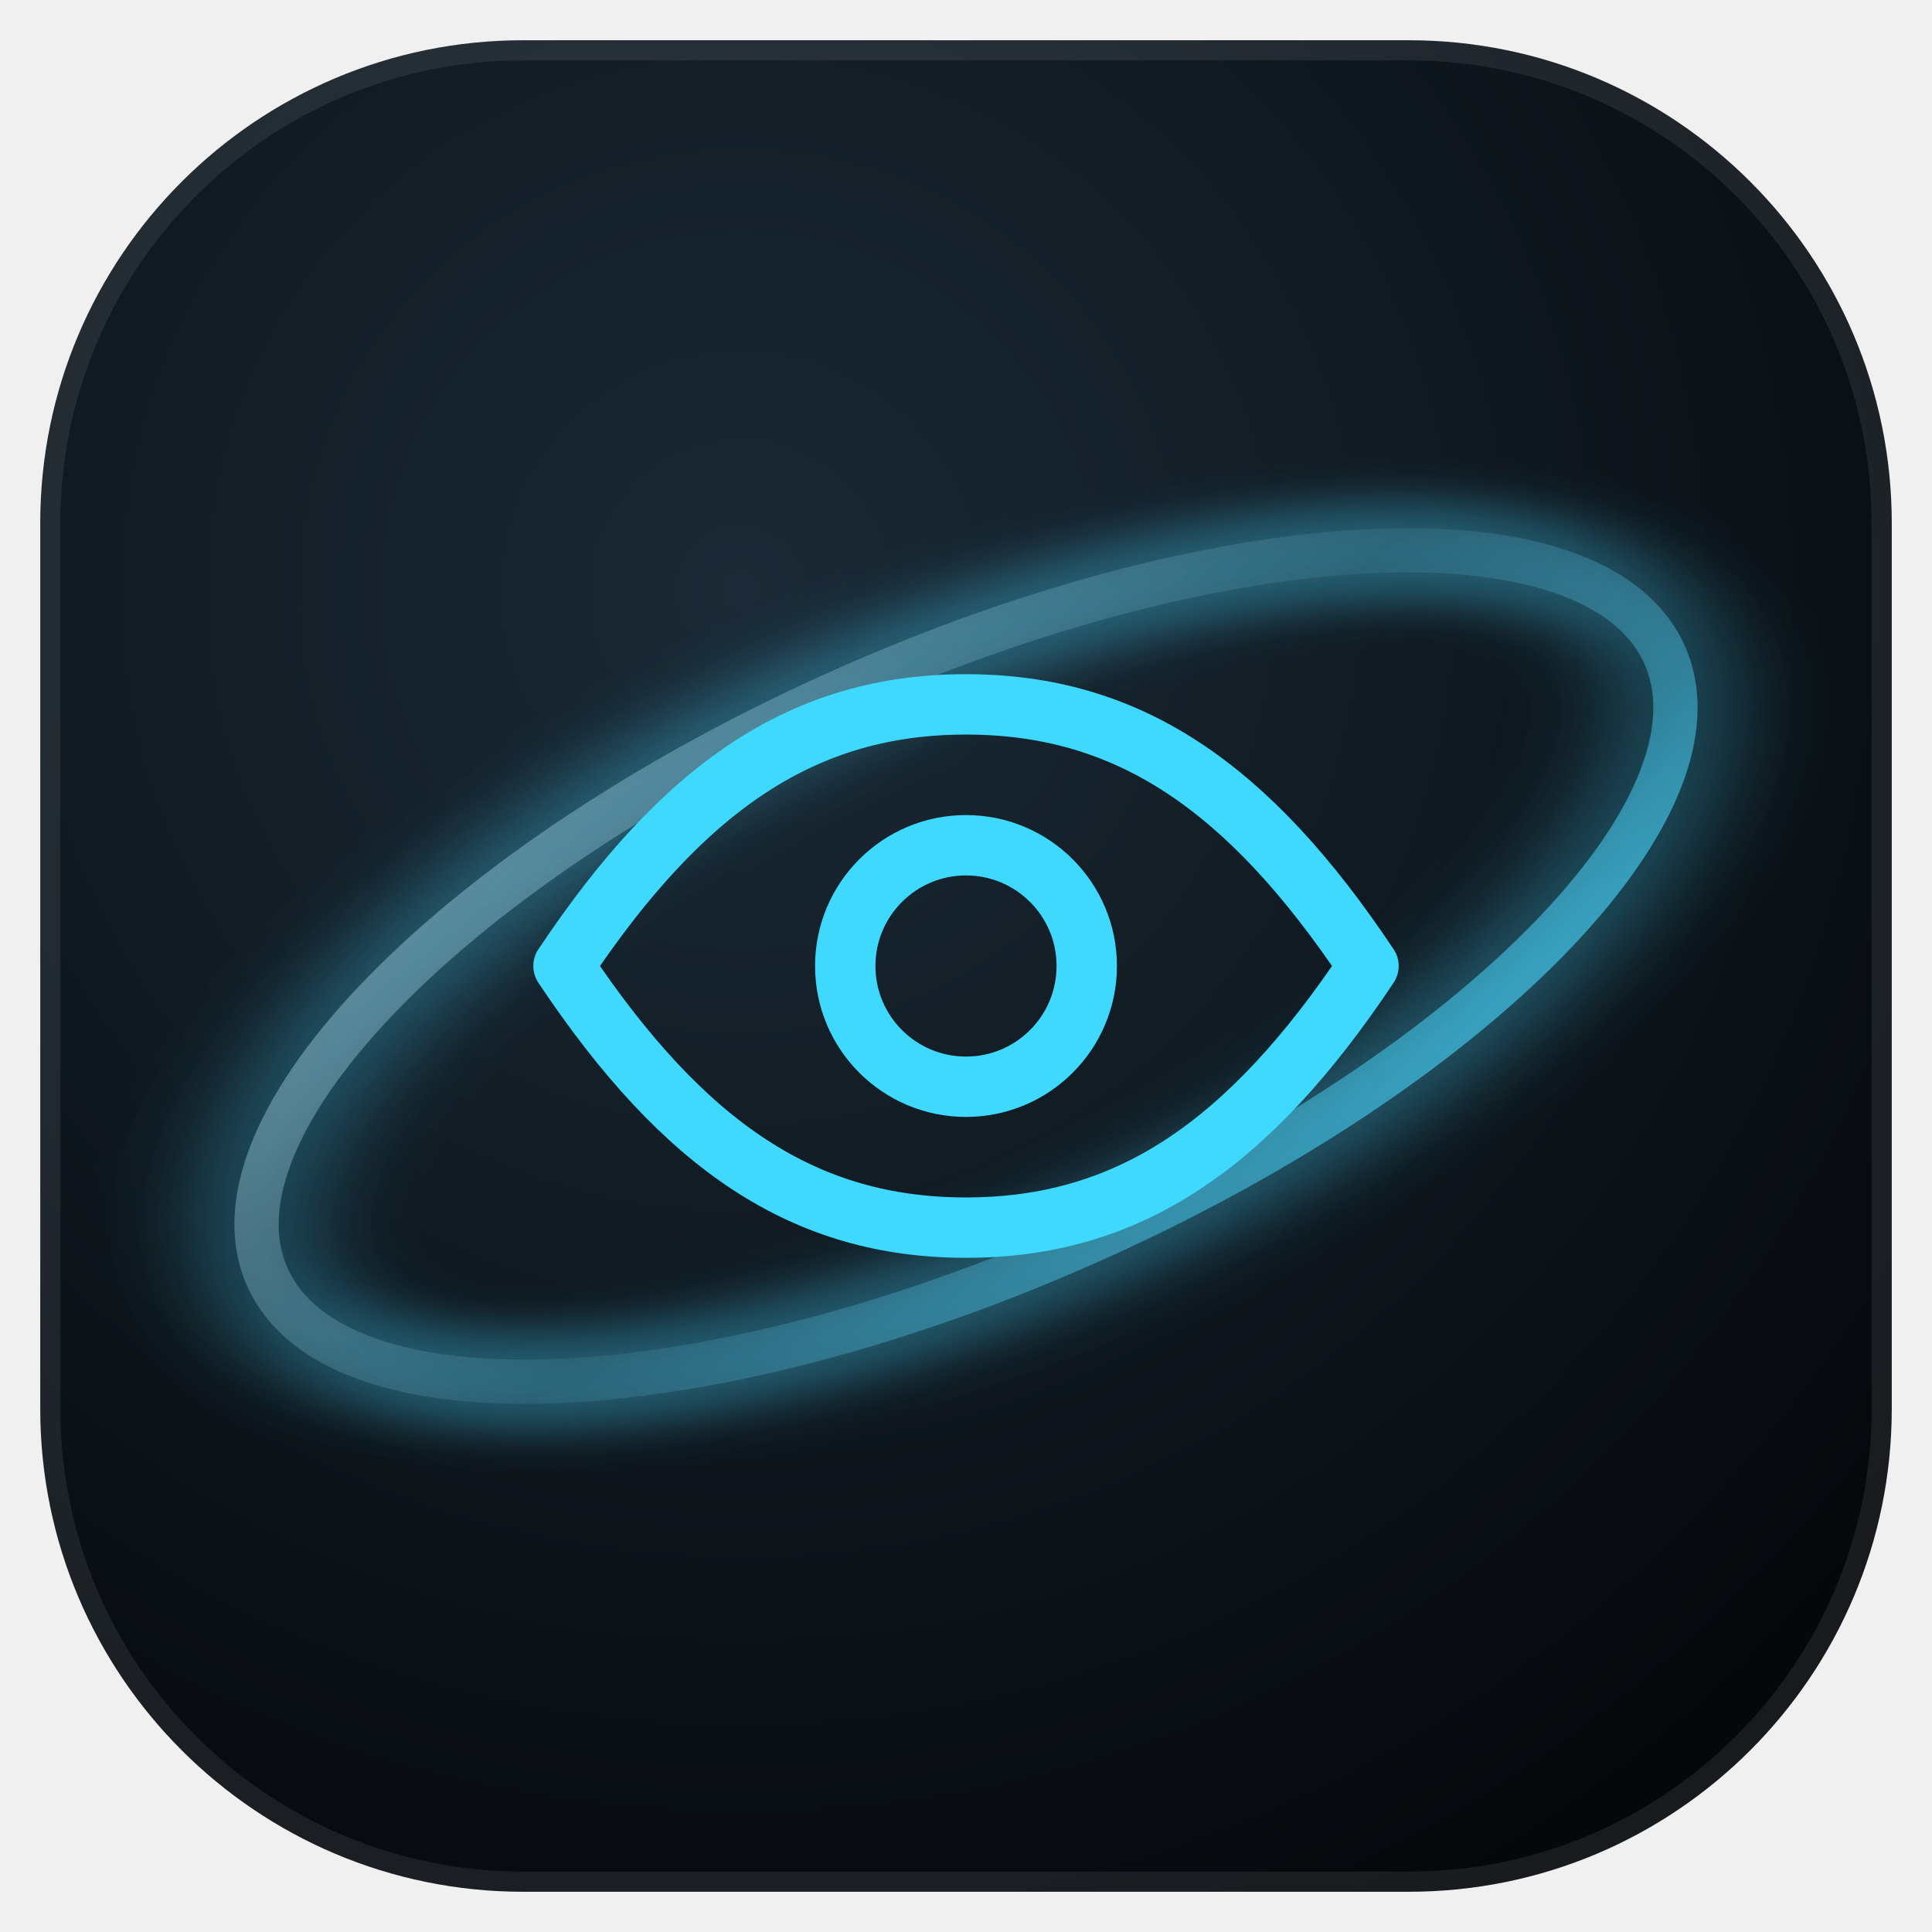
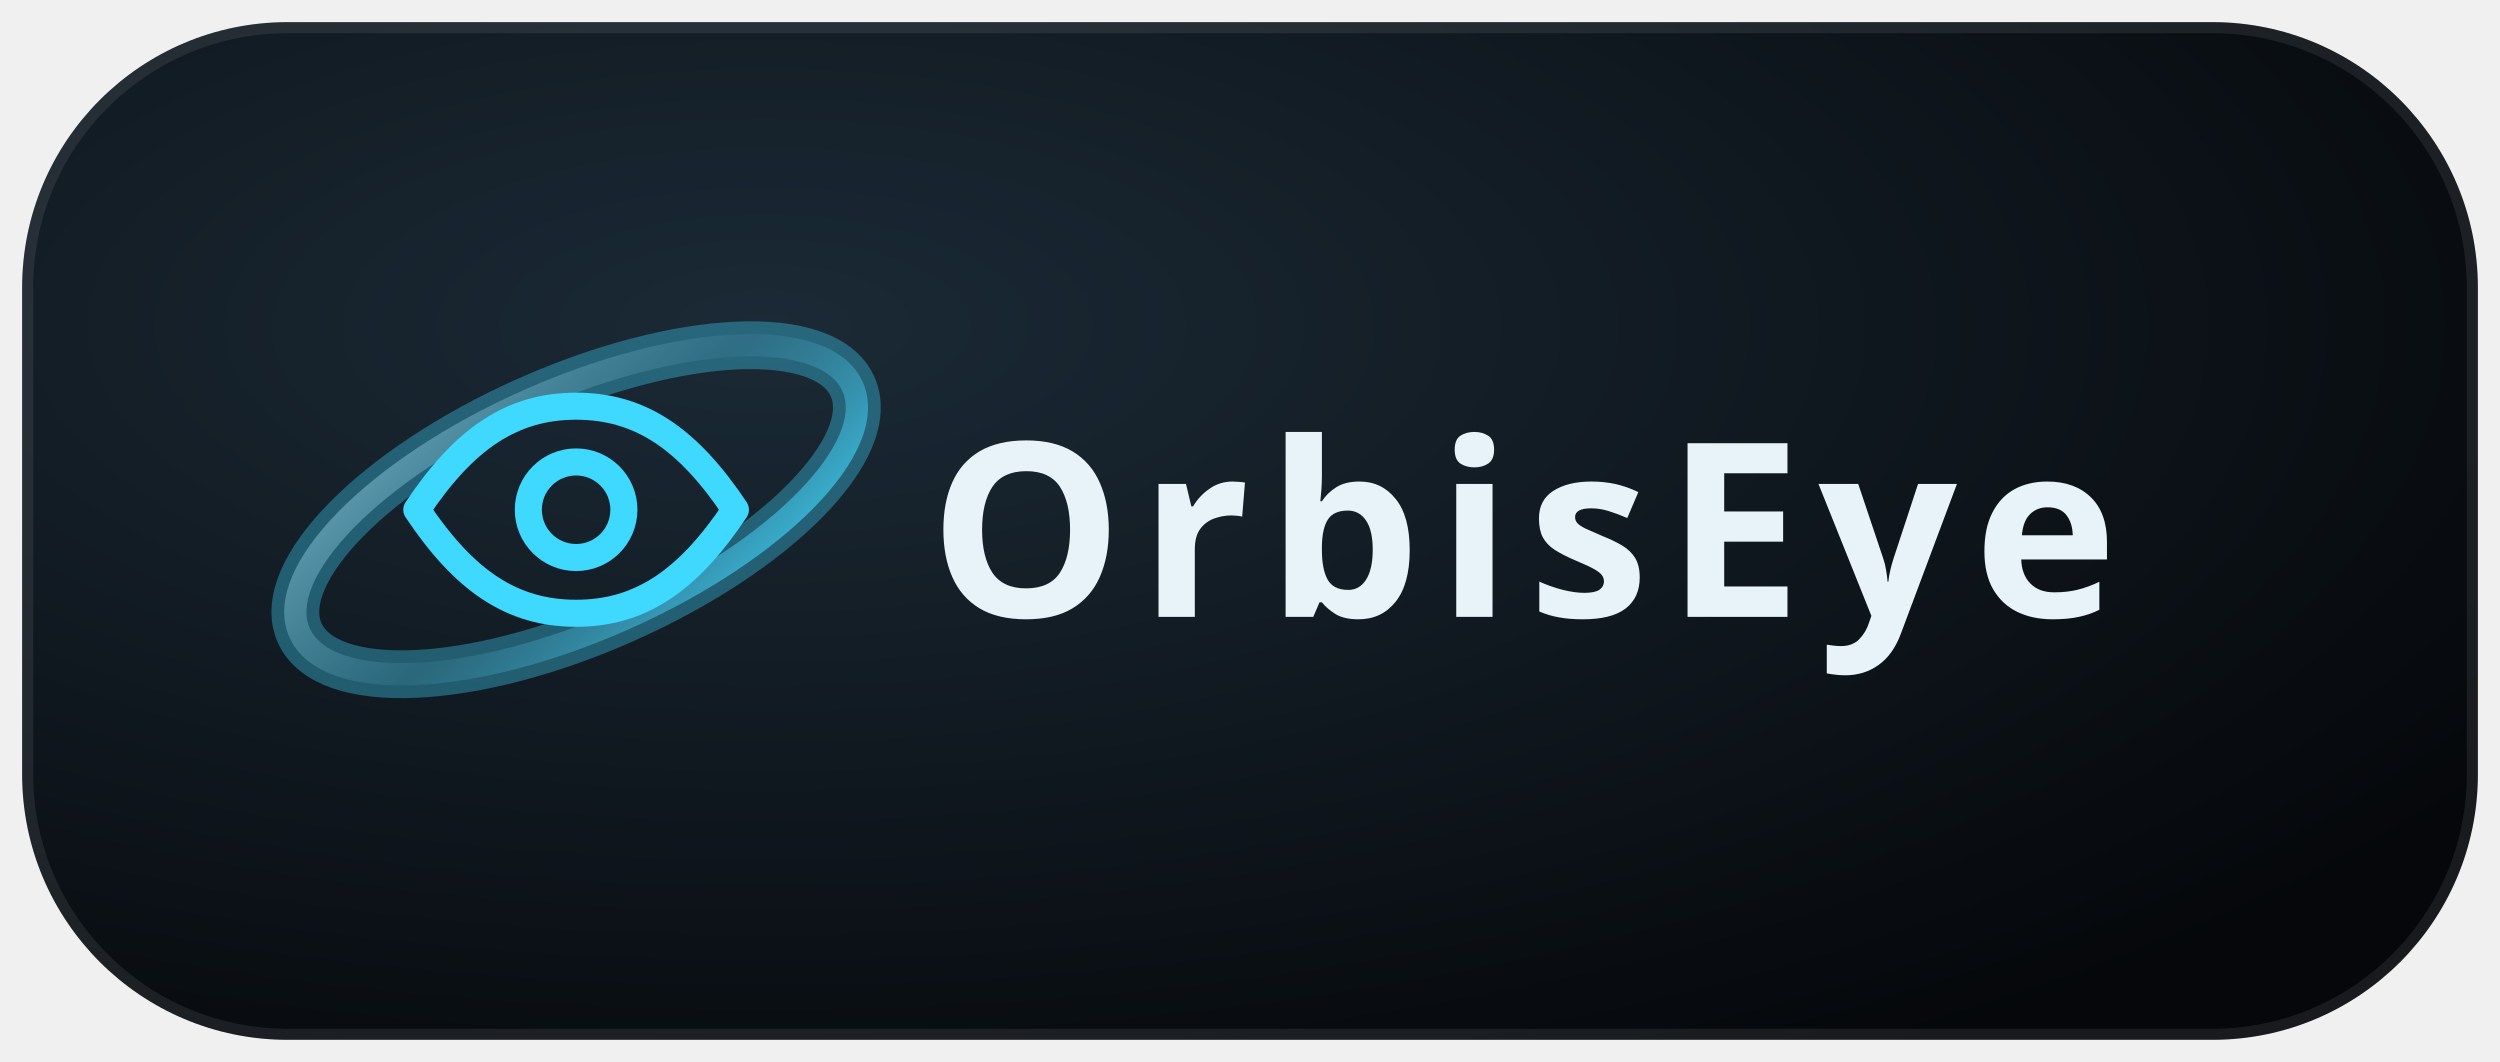
- <svg xmlns="http://www.w3.org/2000/svg" viewBox="0 0 96 96" role="img" aria-label="Eye">
+ <svg xmlns="http://www.w3.org/2000/svg" viewBox="0 0 226 96" role="img" aria-label="OrbisEye">
  <defs>
-     <radialGradient id="glass" cx="38%" cy="30%" r="80%">
+     <radialGradient id="glass-eye" cx="30%" cy="30%" r="85%">
      <stop offset="0" stop-color="#1b2a36" />
      <stop offset="1" stop-color="#05070a" />
    </radialGradient>
-     <linearGradient id="ring" x1="0" y1="0" x2="1" y2="1">
+     <linearGradient id="ring-eye" x1="0" y1="0" x2="1" y2="1">
      <stop offset="0" stop-color="#d9e6ee" stop-opacity="0.55" />
      <stop offset="0.5" stop-color="#3a4a57" stop-opacity="0.35" />
      <stop offset="1" stop-color="#3fd8ff" stop-opacity="0.9" />
    </linearGradient>
  </defs>
-   <rect x="2" y="2" width="92" height="92" rx="24" fill="url(#glass)" />
-   <rect x="2.5" y="2.5" width="91" height="91" rx="23.5" fill="none" stroke="#ffffff" stroke-opacity="0.08" />
-   <ellipse cx="48" cy="48" rx="38" ry="15" transform="rotate(-24 48 48)" fill="none" stroke="url(#ring)" stroke-width="2.2" />
-   <ellipse cx="48" cy="48" rx="38" ry="15" transform="rotate(-24 48 48)" fill="none" stroke="#3fd8ff" stroke-opacity="0.35" stroke-width="5" stroke-linecap="round" style="filter:blur(2px)" />
-   <g fill="none" stroke="#3fd8ff" stroke-width="3" stroke-linecap="round" stroke-linejoin="round">
-     <path d="M28 48c6-9 12-13 20-13s14 4 20 13c-6 9-12 13-20 13s-14-4-20-13z" />
-     <circle cx="48" cy="48" r="6" />
+   <rect x="2" y="2" width="222" height="92" rx="24" fill="url(#glass-eye)" />
+   <rect x="2.5" y="2.5" width="221" height="91" rx="23.5" fill="none" stroke="#ffffff" stroke-opacity="0.08" />
+   <g transform="translate(6 0) scale(0.72) translate(16 16)">
+     <ellipse cx="48" cy="48" rx="38" ry="15" transform="rotate(-24 48 48)" fill="none" stroke="url(#ring-eye)" stroke-width="2.8" />
+     <ellipse cx="48" cy="48" rx="38" ry="15" transform="rotate(-24 48 48)" fill="none" stroke="#3fd8ff" stroke-opacity="0.35" stroke-width="6" stroke-linecap="round" />
+     <g fill="none" stroke="#3fd8ff" stroke-width="3.4" stroke-linecap="round" stroke-linejoin="round">
+       <path d="M28 48c6-9 12-13 20-13s14 4 20 13c-6 9-12 13-20 13s-14-4-20-13z" />
+       <circle cx="48" cy="48" r="6" />
+     </g>
  </g>
+   <text x="84" y="48" dominant-baseline="middle" font-family="Orbitron, 'Segoe UI', system-ui, sans-serif" font-size="22" font-weight="600" letter-spacing="1.5" fill="#e7f3f8">OrbisEye</text>
</svg>
